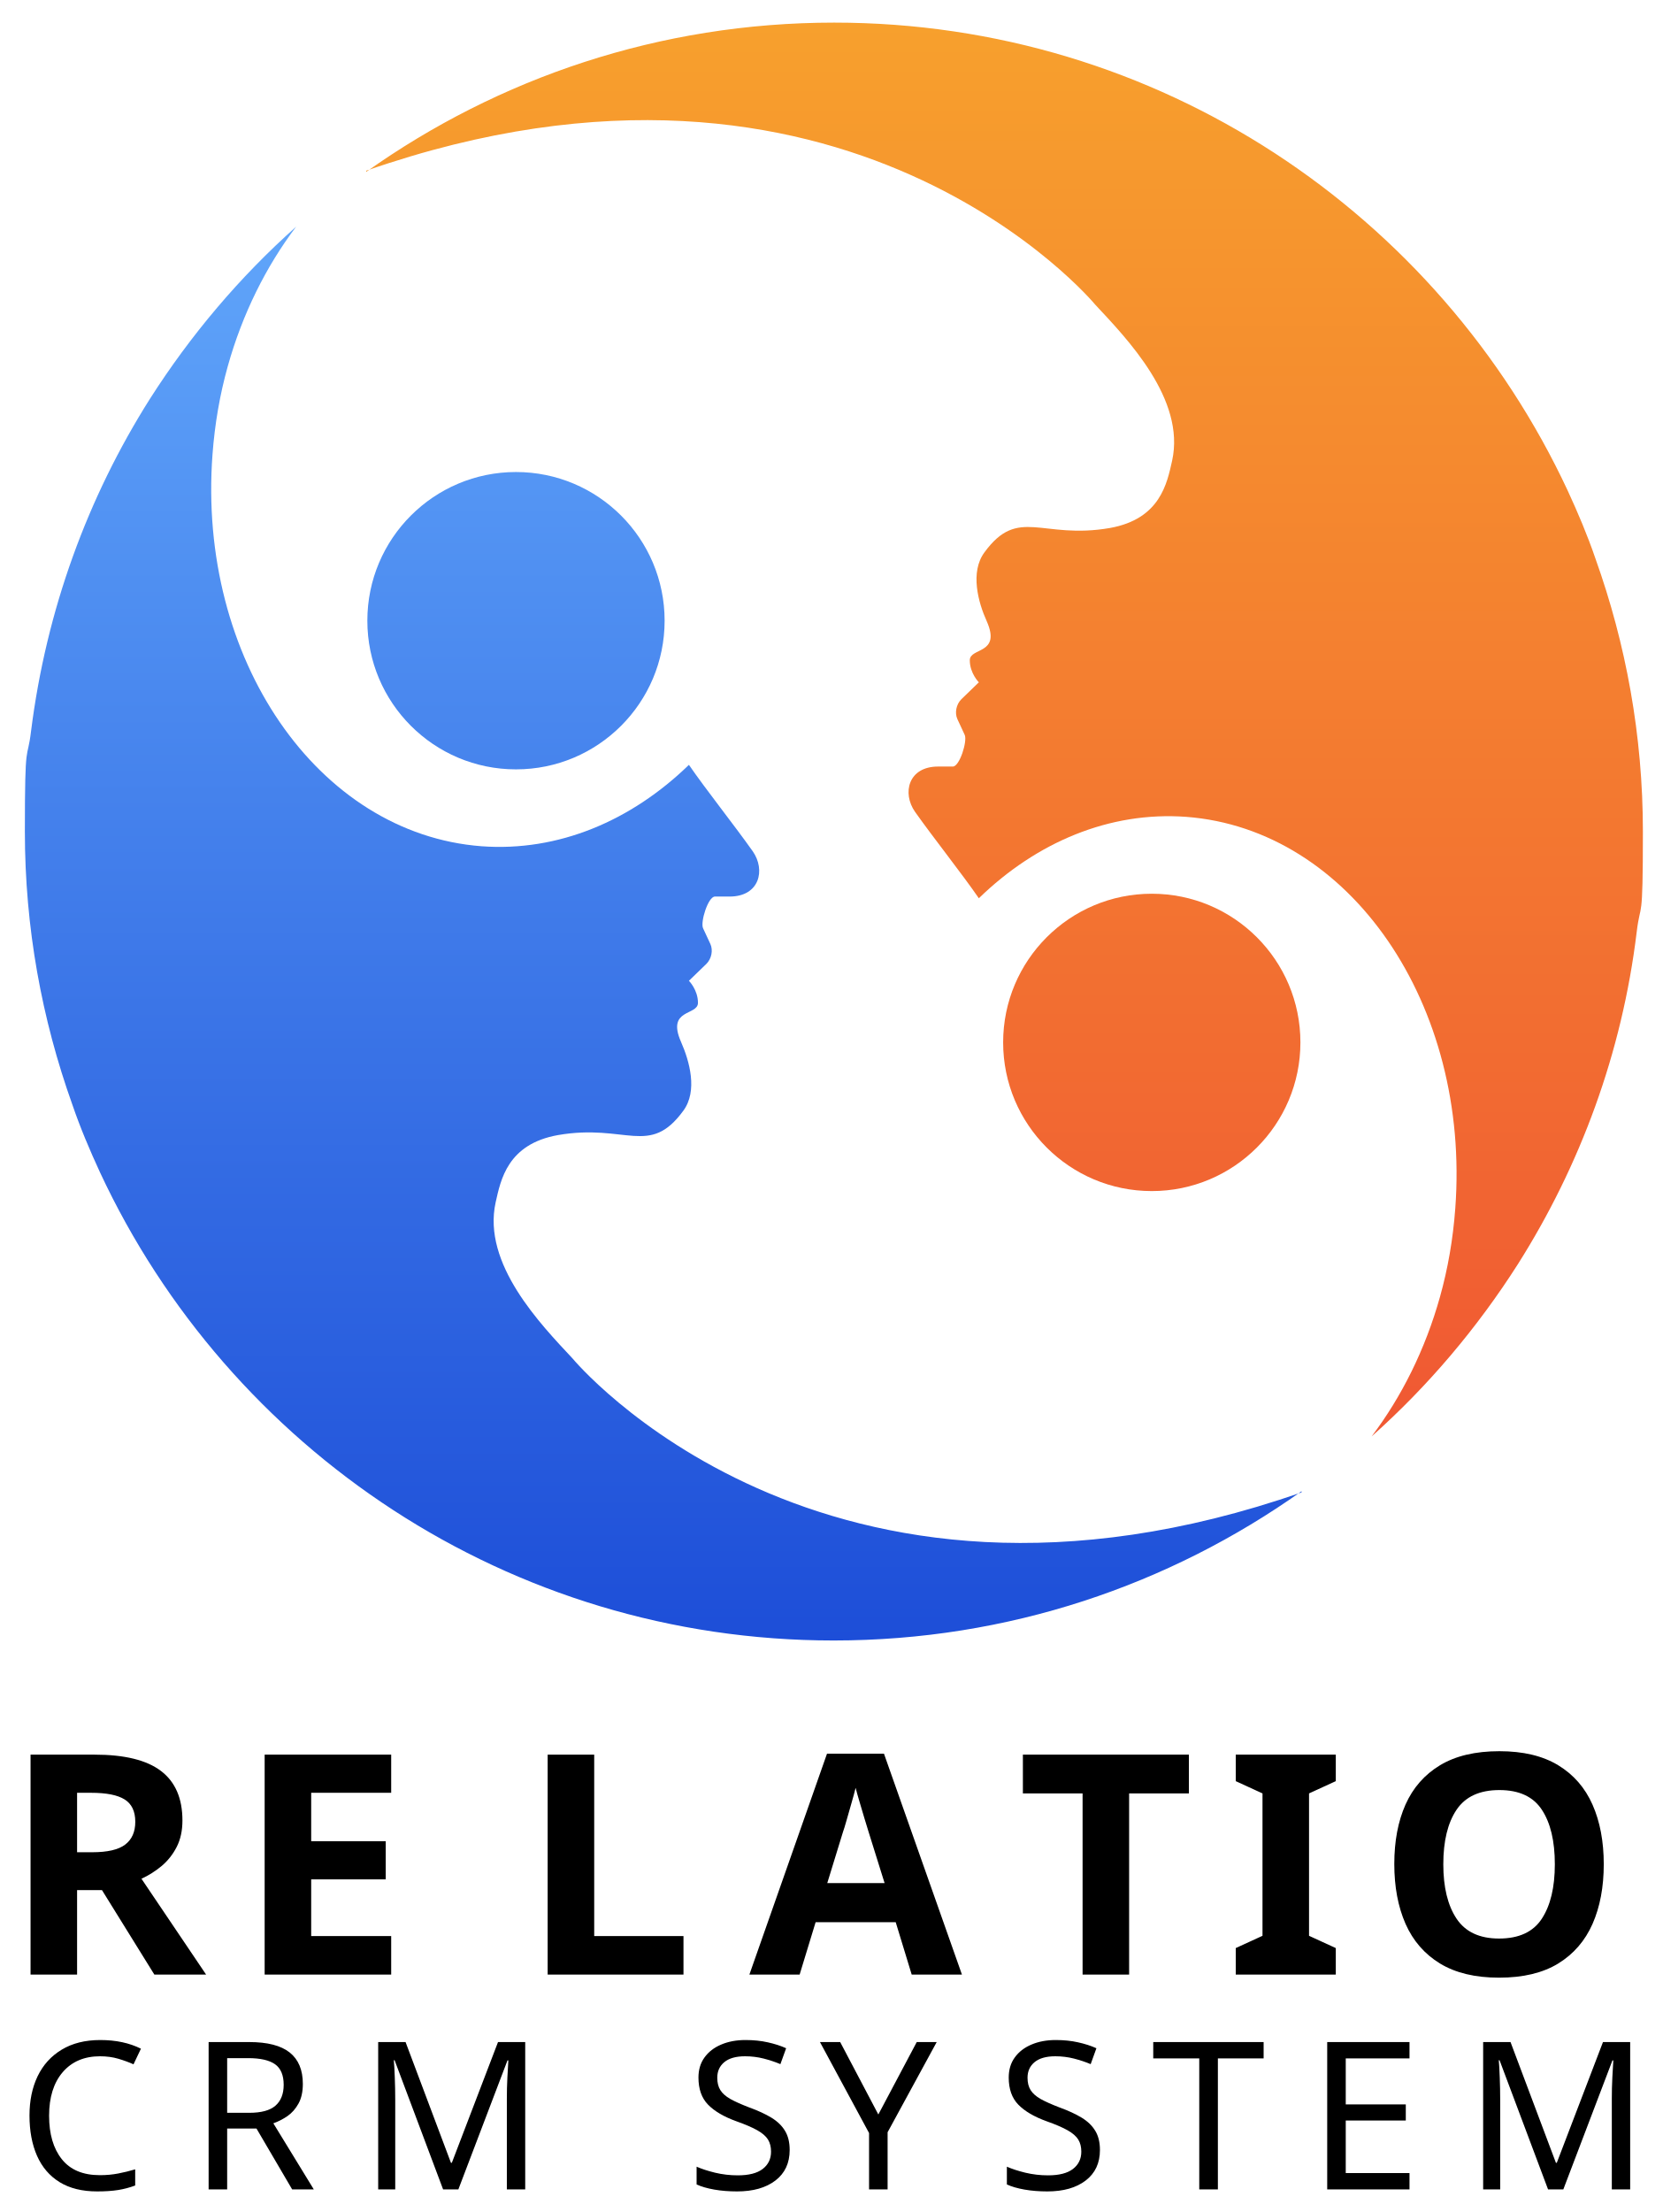
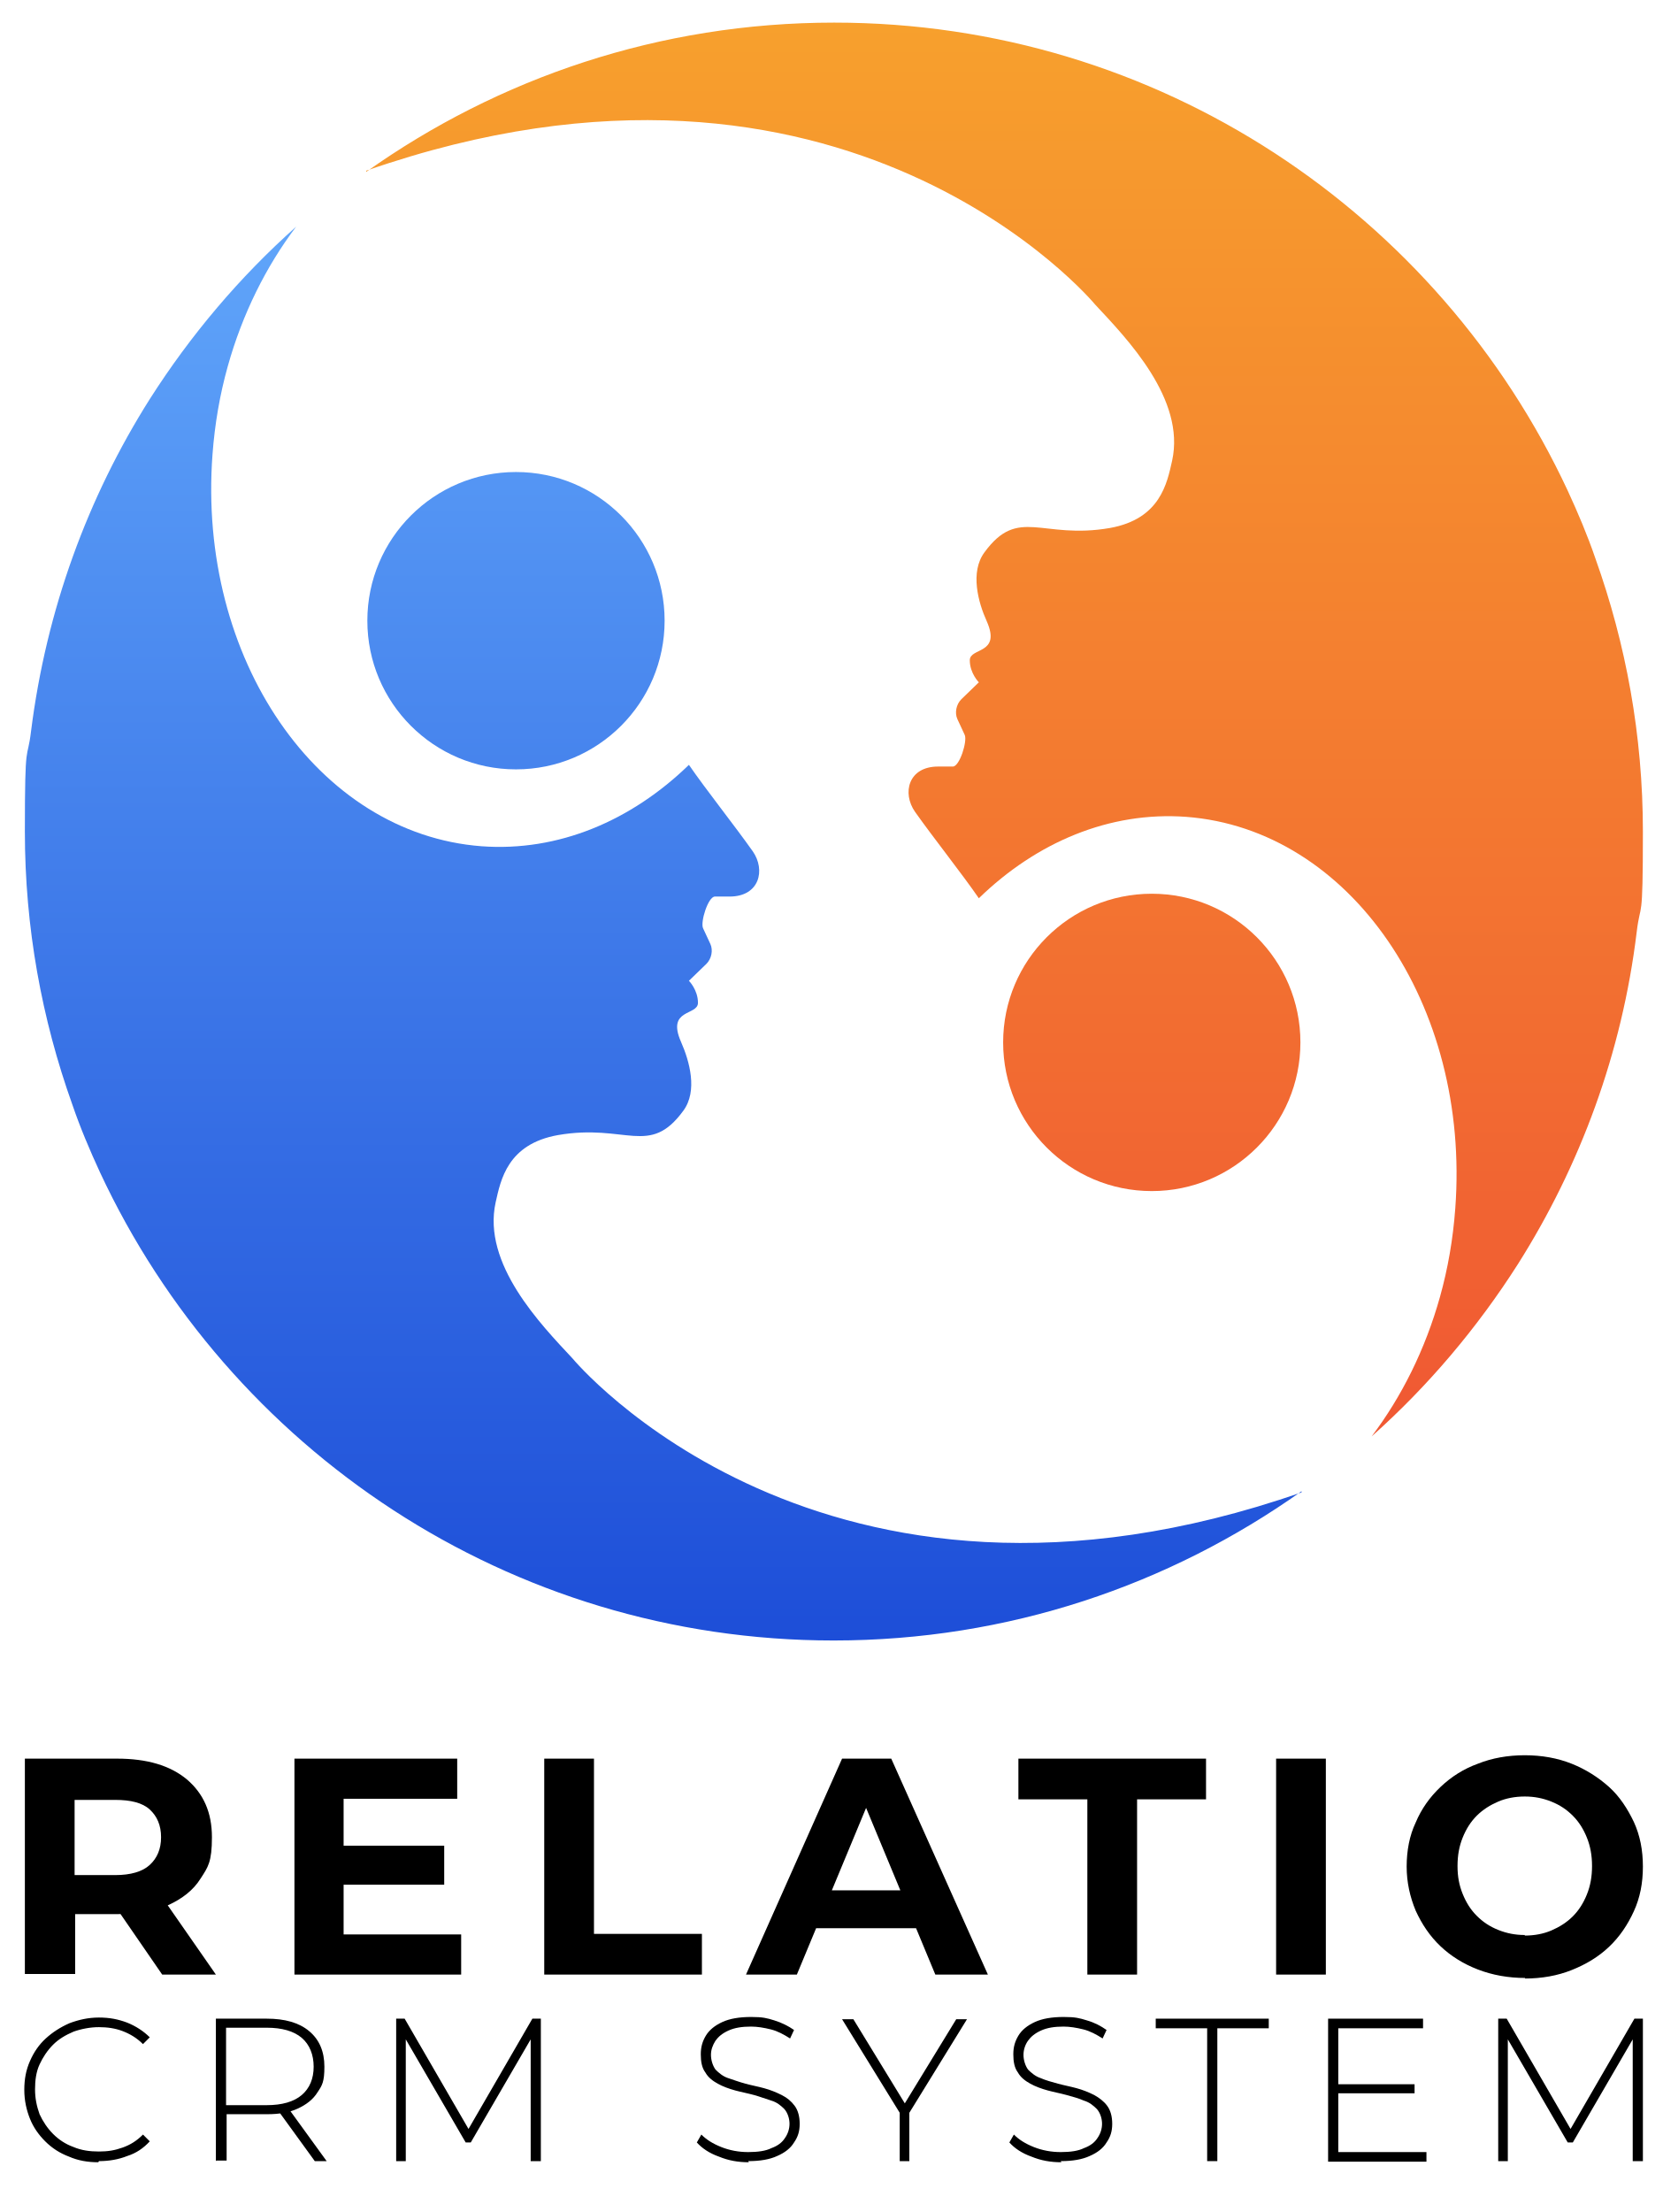
<svg xmlns="http://www.w3.org/2000/svg" id="Vrstva_5" version="1.1" viewBox="0 0 294.2 391.3">
  <defs>
    <style>
      .st0 {
-         letter-spacing: .2em;
-       }
- 
-       .st0, .st1, .st2, .st3, .st4, .st5 {
-         isolation: isolate;
-       }
- 
-       .st0, .st5 {
-         font-family: Montserrat-Light, Montserrat;
-         font-size: 36.5px;
-         font-weight: 300;
-       }
- 
-       .st6 {
        fill: url(#Nepojmenovaný_přechod_3);
      }

-       .st7 {
+       .st1 {
        fill: url(#Nepojmenovaný_přechod_4);
      }

-       .st1 {
-         letter-spacing: .1em;
-       }
- 
-       .st1, .st3, .st4 {
-         font-family: Montserrat-Bold, Montserrat;
-         font-size: 54.5px;
-         font-weight: 700;
-       }
- 
-       .st8 {
+       .st2 {
        fill: url(#Nepojmenovaný_přechod_2);
      }

      .st3 {
-         letter-spacing: .1em;
-       }
- 
-       .st4 {
-         letter-spacing: .1em;
-       }
- 
-       .st9 {
        fill: url(#Nepojmenovaný_přechod);
      }
- 
-       .st5 {
-         letter-spacing: .1em;
-       }
    </style>
-     <linearGradient id="Nepojmenovaný_přechod" data-name="Nepojmenovaný přechod" x1="117.4" y1="119.7" x2="117.4" y2="369.8" gradientTransform="translate(0 409.9) scale(1 -1)" gradientUnits="userSpaceOnUse">
+     <linearGradient id="Nepojmenovaný_přechod" data-name="Nepojmenovaný přechod" x1="117.4" y1="1800.3" x2="117.4" y2="1550.2" gradientTransform="translate(0 -1510.1)" gradientUnits="userSpaceOnUse">
      <stop offset="0" stop-color="#1d4ed8" />
      <stop offset="1" stop-color="#60a5fa" />
    </linearGradient>
-     <linearGradient id="Nepojmenovaný_přechod_2" data-name="Nepojmenovaný přechod 2" x1="91.3" y1="119.7" x2="91.3" y2="369.8" gradientTransform="translate(0 409.9) scale(1 -1)" gradientUnits="userSpaceOnUse">
+     <linearGradient id="Nepojmenovaný_přechod_2" data-name="Nepojmenovaný přechod 2" x1="91.3" y1="1800.3" x2="91.3" y2="1550.2" gradientTransform="translate(0 -1510.1)" gradientUnits="userSpaceOnUse">
      <stop offset="0" stop-color="#1d4ed8" />
      <stop offset="1" stop-color="#60a5fa" />
    </linearGradient>
-     <linearGradient id="Nepojmenovaný_přechod_3" data-name="Nepojmenovaný přechod 3" x1="177.7" y1="155.9" x2="177.7" y2="405.9" gradientTransform="translate(0 409.9) scale(1 -1)" gradientUnits="userSpaceOnUse">
+     <linearGradient id="Nepojmenovaný_přechod_3" data-name="Nepojmenovaný přechod 3" x1="177.8" y1="1764.2" x2="177.8" y2="1514.1" gradientTransform="translate(0 -1510.1)" gradientUnits="userSpaceOnUse">
      <stop offset="0" stop-color="#f05833" />
      <stop offset="1" stop-color="#f7a02d" />
    </linearGradient>
-     <linearGradient id="Nepojmenovaný_přechod_4" data-name="Nepojmenovaný přechod 4" x1="203.8" y1="155.9" x2="203.8" y2="405.9" gradientTransform="translate(0 409.9) scale(1 -1)" gradientUnits="userSpaceOnUse">
+     <linearGradient id="Nepojmenovaný_přechod_4" data-name="Nepojmenovaný přechod 4" x1="203.8" y1="1764.1" x2="203.8" y2="1514.1" gradientTransform="translate(0 -1510.1)" gradientUnits="userSpaceOnUse">
      <stop offset="0" stop-color="#f05833" />
      <stop offset="1" stop-color="#f7a02d" />
    </linearGradient>
  </defs>
  <g>
    <g>
-       <path class="st9" d="M230.3,263.8c-23.4,16.6-51.9,26.4-82.8,26.4-57.5,0-107-33.9-129.8-82.8-1.8-3.9-3.5-7.9-4.9-12-5.4-15.1-8.4-31.3-8.4-48.3s.4-12,1.1-17.8c2.7-21.4,10-41.3,21-58.7,7.2-11.3,15.9-21.6,25.9-30.5-5.3,7-9.5,15.4-12.1,24.7h0c-1.4,5-2.3,10.2-2.7,15.6-2.7,36.1,18.6,67.1,47.6,69.3,13.6,1,26.5-4.5,36.7-14.4,3.1,4.5,7.9,10.5,11.3,15.3,2.3,3.3,1.2,8-4.1,8h-2.6c-1.2,0-2.6,4.5-2.1,5.6l1.3,2.8c.5,1.1.2,2.6-.7,3.5l-3.1,3s1.6,1.6,1.6,3.9-5.6,1-3,6.9c1.5,3.4,3,8.7.4,12.2-6,8.2-10.1,2.2-22.2,4.3-8.9,1.6-10.1,7.9-11,11.9-2.4,10.9,8,21.6,13.6,27.6,0,0,44.1,53.3,129,23.7h0Z" />
-       <circle class="st8" cx="91.3" cy="109.8" r="26.3" />
+       <path class="st3" d="M230.3,263.8c-23.4,16.6-51.9,26.4-82.8,26.4-57.5,0-107-33.9-129.8-82.8-1.8-3.9-3.5-7.9-4.9-12-5.4-15.1-8.4-31.3-8.4-48.3s.4-12,1.1-17.8c2.7-21.4,10-41.3,21-58.7,7.2-11.3,15.9-21.6,25.9-30.5-5.3,7-9.5,15.4-12.1,24.7h0c-1.4,5-2.3,10.2-2.7,15.6-2.7,36.1,18.6,67.1,47.6,69.3,13.6,1,26.5-4.5,36.7-14.4,3.1,4.5,7.9,10.5,11.3,15.3,2.3,3.3,1.2,8-4.1,8h-2.6c-1.2,0-2.6,4.5-2.1,5.6l1.3,2.8c.5,1.1.2,2.6-.7,3.5l-3.1,3s1.6,1.6,1.6,3.9-5.6,1-3,6.9c1.5,3.4,3,8.7.4,12.2-6,8.2-10.1,2.2-22.2,4.3-8.9,1.6-10.1,7.9-11,11.9-2.4,10.9,8,21.6,13.6,27.6,0,0,44.1,53.3,129,23.7h0v-.2Z" />
+       <circle class="st2" cx="91.3" cy="109.8" r="26.3" />
    </g>
    <g>
-       <path class="st6" d="M64.8,30.4C88.2,13.8,116.7,4,147.6,4c57.5,0,107,33.9,129.8,82.8,1.8,3.9,3.5,7.9,4.9,12,5.4,15.1,8.4,31.3,8.4,48.3s-.4,12-1.1,17.8c-2.6,21.4-10,41.3-21,58.7-7.2,11.3-15.9,21.6-25.9,30.5,5.3-7,9.5-15.4,12.1-24.7h0c1.4-5,2.3-10.2,2.7-15.6,2.7-36.1-18.6-67.1-47.6-69.3-13.6-1-26.5,4.5-36.7,14.4-3.1-4.5-7.9-10.5-11.3-15.3-2.3-3.3-1.2-8,4.1-8h2.6c1.2,0,2.6-4.5,2.1-5.6l-1.3-2.8c-.5-1.1-.2-2.6.7-3.5l3.1-3s-1.6-1.6-1.6-3.9,5.6-1,3-6.9c-1.5-3.3-3-8.7-.4-12.2,6-8.2,10.1-2.2,22.2-4.3,8.9-1.6,10.1-7.9,11-11.9,2.4-10.9-8-21.6-13.6-27.6,0,0-44.1-53.3-129-23.7h0Z" />
-       <circle class="st7" cx="203.8" cy="184.4" r="26.3" />
+       <path class="st0" d="M64.8,30.4C88.2,13.8,116.7,4,147.6,4c57.5,0,107,33.9,129.8,82.8,1.8,3.9,3.5,7.9,4.9,12,5.4,15.1,8.4,31.3,8.4,48.3s-.4,12-1.1,17.8c-2.6,21.4-10,41.3-21,58.7-7.2,11.3-15.9,21.6-25.9,30.5,5.3-7,9.5-15.4,12.1-24.7h0c1.4-5,2.3-10.2,2.7-15.6,2.7-36.1-18.6-67.1-47.6-69.3-13.6-1-26.5,4.5-36.7,14.4-3.1-4.5-7.9-10.5-11.3-15.3-2.3-3.3-1.2-8,4.1-8h2.6c1.2,0,2.6-4.5,2.1-5.6l-1.3-2.8c-.5-1.1-.2-2.6.7-3.5l3.1-3s-1.6-1.6-1.6-3.9,5.6-1,3-6.9c-1.5-3.3-3-8.7-.4-12.2,6-8.2,10.1-2.2,22.2-4.3,8.9-1.6,10.1-7.9,11-11.9,2.4-10.9-8-21.6-13.6-27.6,0,0-44.1-53.3-129-23.7h0v.2Z" />
+       <circle class="st1" cx="203.8" cy="184.4" r="26.3" />
    </g>
  </g>
-   <g class="st2">
-     <text class="st1" transform="translate(.5 349.3)">
-       <tspan x="0" y="0">RE</tspan>
-     </text>
-     <text class="st4" transform="translate(92 349.3)">
-       <tspan x="0" y="0">L</tspan>
-     </text>
-     <text class="st3" transform="translate(132.6 349.3)">
-       <tspan x="0" y="0">A</tspan>
-     </text>
-     <text class="st1" transform="translate(179.9 349.3)">
-       <tspan x="0" y="0">TIO</tspan>
-     </text>
-     <text class="st0" transform="translate(3 387.3)">
-       <tspan x="0" y="0">CRM </tspan>
-     </text>
-     <text class="st5" transform="translate(121.4 387.3)">
-       <tspan x="0" y="0">SY</tspan>
-     </text>
-     <text class="st5" transform="translate(176.3 387.3)">
-       <tspan x="0" y="0">S</tspan>
-     </text>
-     <text class="st0" transform="translate(203.7 387.3)">
-       <tspan x="0" y="0">TEM</tspan>
-     </text>
+   <g>
+     <path d="M4.4,349.3v-38.2h16.3c5.3,0,9.4,1.2,12.4,3.7,2.9,2.5,4.4,5.8,4.4,10.2s-.7,5.3-2,7.3c-1.3,2.1-3.3,3.6-5.7,4.7-2.5,1.1-5.4,1.6-8.8,1.6h-11.6l3.9-3.9v14.5H4.4ZM13.2,335.8l-3.9-4.1h11.1c2.7,0,4.8-.6,6.1-1.8,1.3-1.2,2-2.8,2-4.9s-.7-3.7-2-4.9c-1.3-1.2-3.4-1.7-6.1-1.7h-11.1l3.9-4.2v21.6ZM28.7,349.3l-9.5-13.8h9.4l9.6,13.8h-9.5Z" />
+     <path d="M52.1,349.3v-38.2h28.8v7.1h-20.1v24h20.8v7.1h-29.5ZM60.2,333.4v-6.9h18.4v6.9h-18.4Z" />
+     <path d="M96.3,349.3v-38.2h8.8v31h19.1v7.2h-28Z" />
+     <path d="M132,349.3l17-38.2h8.7l17.1,38.2h-9.3l-14-33.7h3.5l-14,33.7h-9ZM140.5,341.1l2.3-6.7h19.6l2.4,6.7h-24.4Z" />
+     <path d="M192.4,349.3v-31h-12.2v-7.2h33.2v7.2h-12.2v31h-8.8Z" />
+     <path d="M225.8,349.3v-38.2h8.8v38.2h-8.8Z" />
+     <path d="M269.9,349.9c-3,0-5.8-.5-8.4-1.5-2.6-1-4.8-2.4-6.6-4.1-1.9-1.8-3.3-3.9-4.4-6.3-1-2.4-1.6-5-1.6-7.8s.5-5.5,1.6-7.8c1-2.4,2.5-4.5,4.4-6.3,1.9-1.8,4.1-3.2,6.6-4.1,2.5-1,5.3-1.5,8.3-1.5s5.8.5,8.3,1.5c2.5,1,4.7,2.4,6.6,4.1s3.3,3.9,4.4,6.2c1.1,2.4,1.6,5,1.6,7.9s-.5,5.5-1.6,7.9c-1.1,2.4-2.5,4.5-4.4,6.3-1.9,1.8-4.1,3.1-6.6,4.1-2.5,1-5.3,1.5-8.3,1.5ZM269.8,342.4c1.7,0,3.3-.3,4.7-.9,1.4-.6,2.7-1.4,3.8-2.5s1.9-2.4,2.5-3.9c.6-1.5.9-3.1.9-5s-.3-3.5-.9-5c-.6-1.5-1.4-2.8-2.5-3.9-1.1-1.1-2.3-1.9-3.8-2.5-1.5-.6-3-.9-4.7-.9s-3.3.3-4.7.9c-1.4.6-2.7,1.4-3.8,2.5s-1.9,2.4-2.5,3.9c-.6,1.5-.9,3.1-.9,5s.3,3.4.9,4.9,1.4,2.8,2.5,3.9c1.1,1.1,2.3,1.9,3.8,2.5,1.5.6,3,.9,4.7.9Z" />
+     <path d="M17.4,382.5c-1.9,0-3.6-.3-5.2-1-1.6-.6-3-1.5-4.2-2.7-1.2-1.2-2.1-2.5-2.7-4s-1-3.2-1-5.1.3-3.5,1-5.1,1.6-2.9,2.8-4,2.6-2,4.2-2.7c1.6-.6,3.3-1,5.2-1s3.4.3,5,.9c1.5.6,2.9,1.5,4,2.6l-1.2,1.2c-1.1-1.1-2.3-1.8-3.6-2.3-1.3-.5-2.7-.7-4.2-.7s-3.1.3-4.5.8c-1.4.6-2.6,1.3-3.6,2.3-1,1-1.8,2.2-2.4,3.5-.6,1.3-.8,2.8-.8,4.4s.3,3,.8,4.4c.6,1.3,1.4,2.5,2.4,3.5,1,1,2.2,1.8,3.6,2.3,1.4.6,2.9.8,4.5.8s2.8-.2,4.2-.7,2.5-1.2,3.6-2.3l1.2,1.2c-1.1,1.2-2.4,2.1-4,2.6-1.5.6-3.2.9-5,.9Z" />
+     <path d="M38.2,382.3v-25.2h9c3.2,0,5.7.7,7.5,2.2,1.8,1.5,2.7,3.6,2.7,6.3s-.4,3.3-1.2,4.5c-.8,1.3-2,2.2-3.5,2.9-1.5.7-3.3,1-5.4,1h-8l.8-.9v9.1h-1.8ZM40,373.3l-.8-.9h8c2.7,0,4.8-.6,6.2-1.8s2.1-2.9,2.1-5-.7-3.9-2.1-5.1c-1.4-1.2-3.5-1.8-6.2-1.8h-8l.8-.9v15.4ZM55.7,382.3l-6.6-9.1h2.1l6.6,9.1h-2.1Z" />
+     <path d="M70.1,382.3v-25.2h1.5l11.7,20.2h-.8l11.7-20.2h1.5v25.2s-1.8,0-1.8,0v-22.4s.5,0,.5,0l-11.1,19.1h-.9l-11.1-19.1h.5v22.4h-1.8Z" />
+     <path d="M132.5,382.5c-1.9,0-3.6-.3-5.3-1-1.7-.6-3-1.5-3.9-2.5l.8-1.4c.9.9,2,1.6,3.5,2.2,1.5.6,3.1.9,4.8.9s3.1-.2,4.1-.7c1.1-.4,1.9-1,2.4-1.8.5-.7.8-1.6.8-2.5s-.3-1.9-.9-2.6c-.6-.6-1.3-1.2-2.3-1.5s-2-.7-3.1-1c-1.1-.3-2.2-.5-3.3-.8-1.1-.3-2.2-.7-3.1-1.2-.9-.5-1.7-1.1-2.2-2-.6-.8-.8-1.9-.8-3.2s.3-2.3.9-3.3c.6-1,1.6-1.8,2.9-2.4,1.3-.6,3-.9,5.1-.9s2.8.2,4.1.6,2.5,1,3.5,1.7l-.7,1.5c-1.1-.7-2.2-1.3-3.4-1.6-1.2-.3-2.4-.5-3.5-.5-1.6,0-2.9.2-4,.7-1.1.5-1.8,1.1-2.3,1.8-.5.8-.8,1.6-.8,2.5s.3,1.9.8,2.6c.6.6,1.3,1.2,2.2,1.5s2,.7,3.1,1c1.1.3,2.2.5,3.3.8,1.1.3,2.1.7,3.1,1.2s1.7,1.1,2.3,1.9c.6.8.9,1.9.9,3.2s-.3,2.3-1,3.3c-.6,1-1.6,1.8-3,2.4-1.3.6-3,.9-5.1.9Z" />
+     <path d="M159.2,382.3v-9.1l.4,1.2-10.6-17.2h2l9.6,15.7h-1l9.6-15.7h1.9l-10.6,17.2.4-1.2v9.1h-1.8Z" />
+     <path d="M187.8,382.5c-1.9,0-3.6-.3-5.3-1-1.7-.6-3-1.5-3.9-2.5l.8-1.4c.9.9,2,1.6,3.5,2.2,1.5.6,3.1.9,4.8.9s3.1-.2,4.1-.7c1.1-.4,1.9-1,2.4-1.8.5-.7.8-1.6.8-2.5s-.3-1.9-.9-2.6c-.6-.6-1.3-1.2-2.3-1.5-.9-.4-2-.7-3.1-1-1.1-.3-2.2-.5-3.3-.8-1.1-.3-2.2-.7-3.1-1.2-.9-.5-1.7-1.1-2.2-2-.6-.8-.8-1.9-.8-3.2s.3-2.3.9-3.3,1.6-1.8,2.9-2.4c1.3-.6,3-.9,5.1-.9s2.8.2,4.1.6c1.4.4,2.5,1,3.5,1.7l-.7,1.5c-1.1-.7-2.2-1.3-3.4-1.6-1.2-.3-2.4-.5-3.5-.5-1.6,0-2.9.2-4,.7-1.1.5-1.8,1.1-2.3,1.8s-.8,1.6-.8,2.5.3,1.9.8,2.6c.6.6,1.3,1.2,2.2,1.5.9.4,2,.7,3.1,1,1.1.3,2.2.5,3.3.8,1.1.3,2.1.7,3.1,1.2.9.5,1.7,1.1,2.3,1.9.6.8.9,1.9.9,3.2s-.3,2.3-1,3.3c-.6,1-1.6,1.8-3,2.4-1.3.6-3,.9-5.1.9Z" />
+     <path d="M213.6,382.3v-23.5h-9.1v-1.7h20v1.7h-9.1v23.5h-1.8Z" />
+     <path d="M235,382.3v-25.2h16.8v1.7h-15v21.9h15.6v1.7h-17.4ZM236.7,370.3v-1.6h13.6v1.6h-13.6Z" />
+     <path d="M265.1,382.3v-25.2h1.5l11.7,20.2h-.8l11.7-20.2h1.5v25.2s-1.8,0-1.8,0v-22.4s.5,0,.5,0l-11.1,19.1h-.9l-11.1-19.1h.5v22.4h-1.8Z" />
  </g>
</svg>
